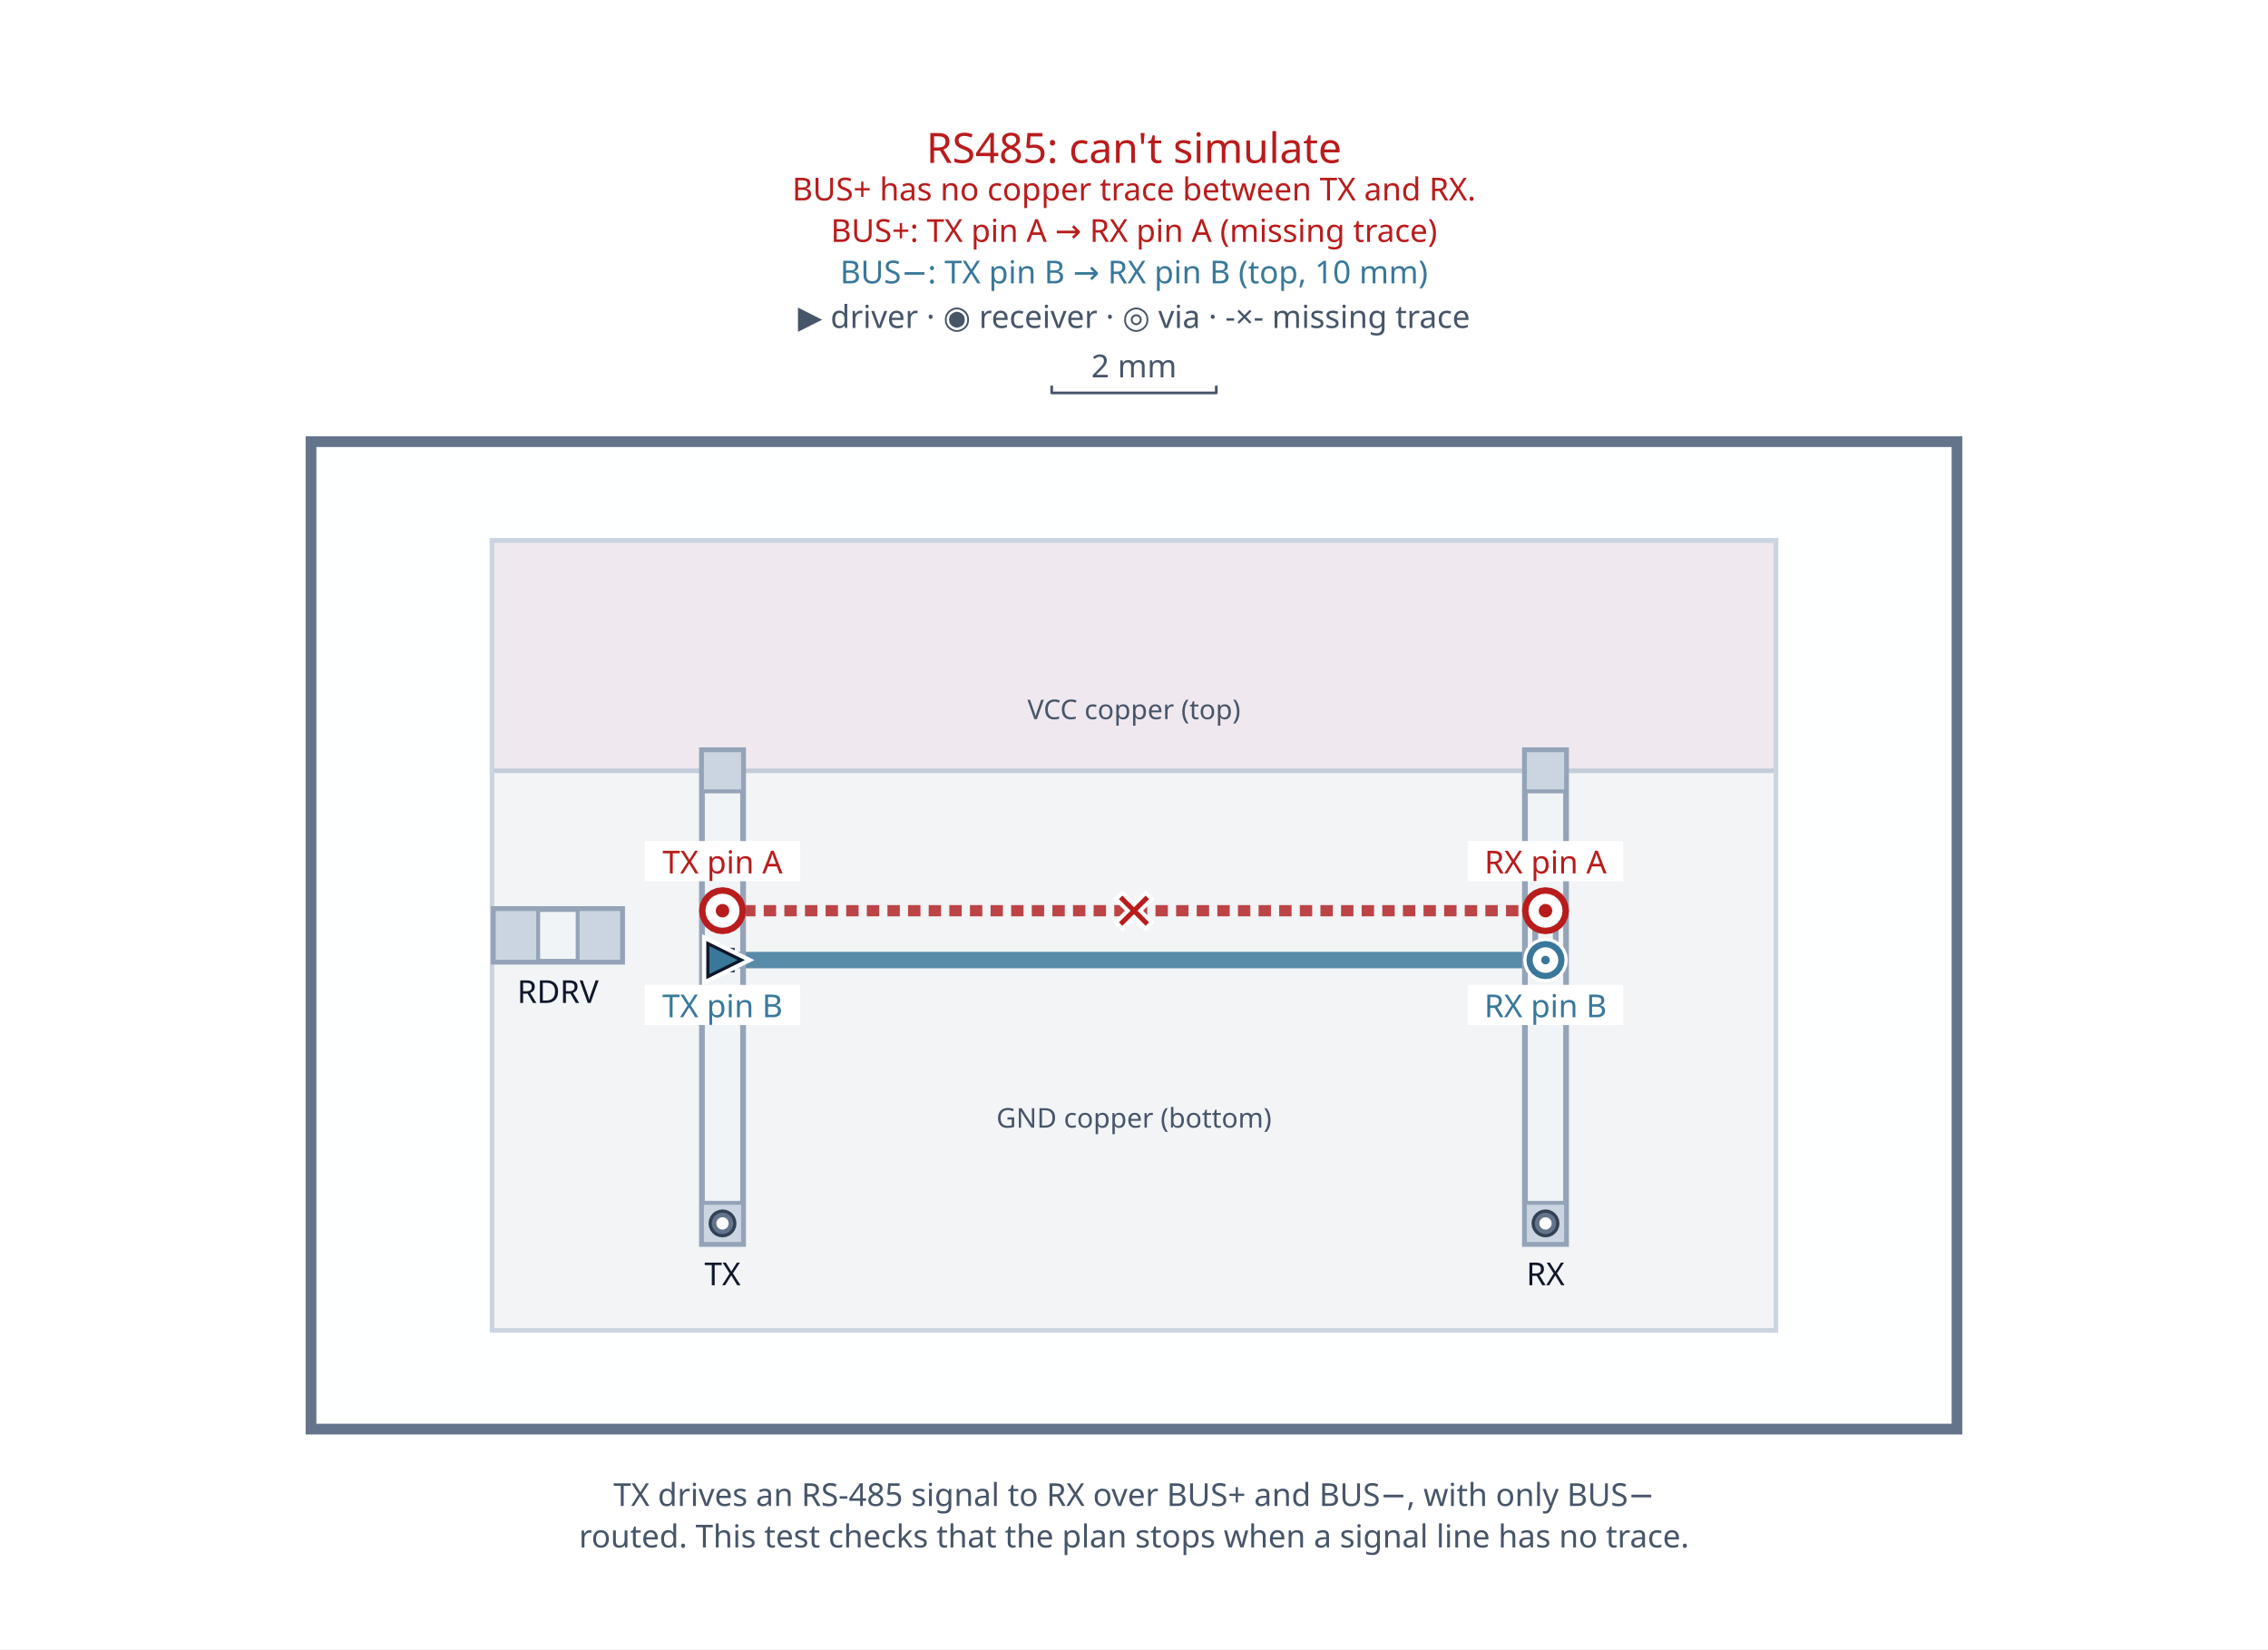
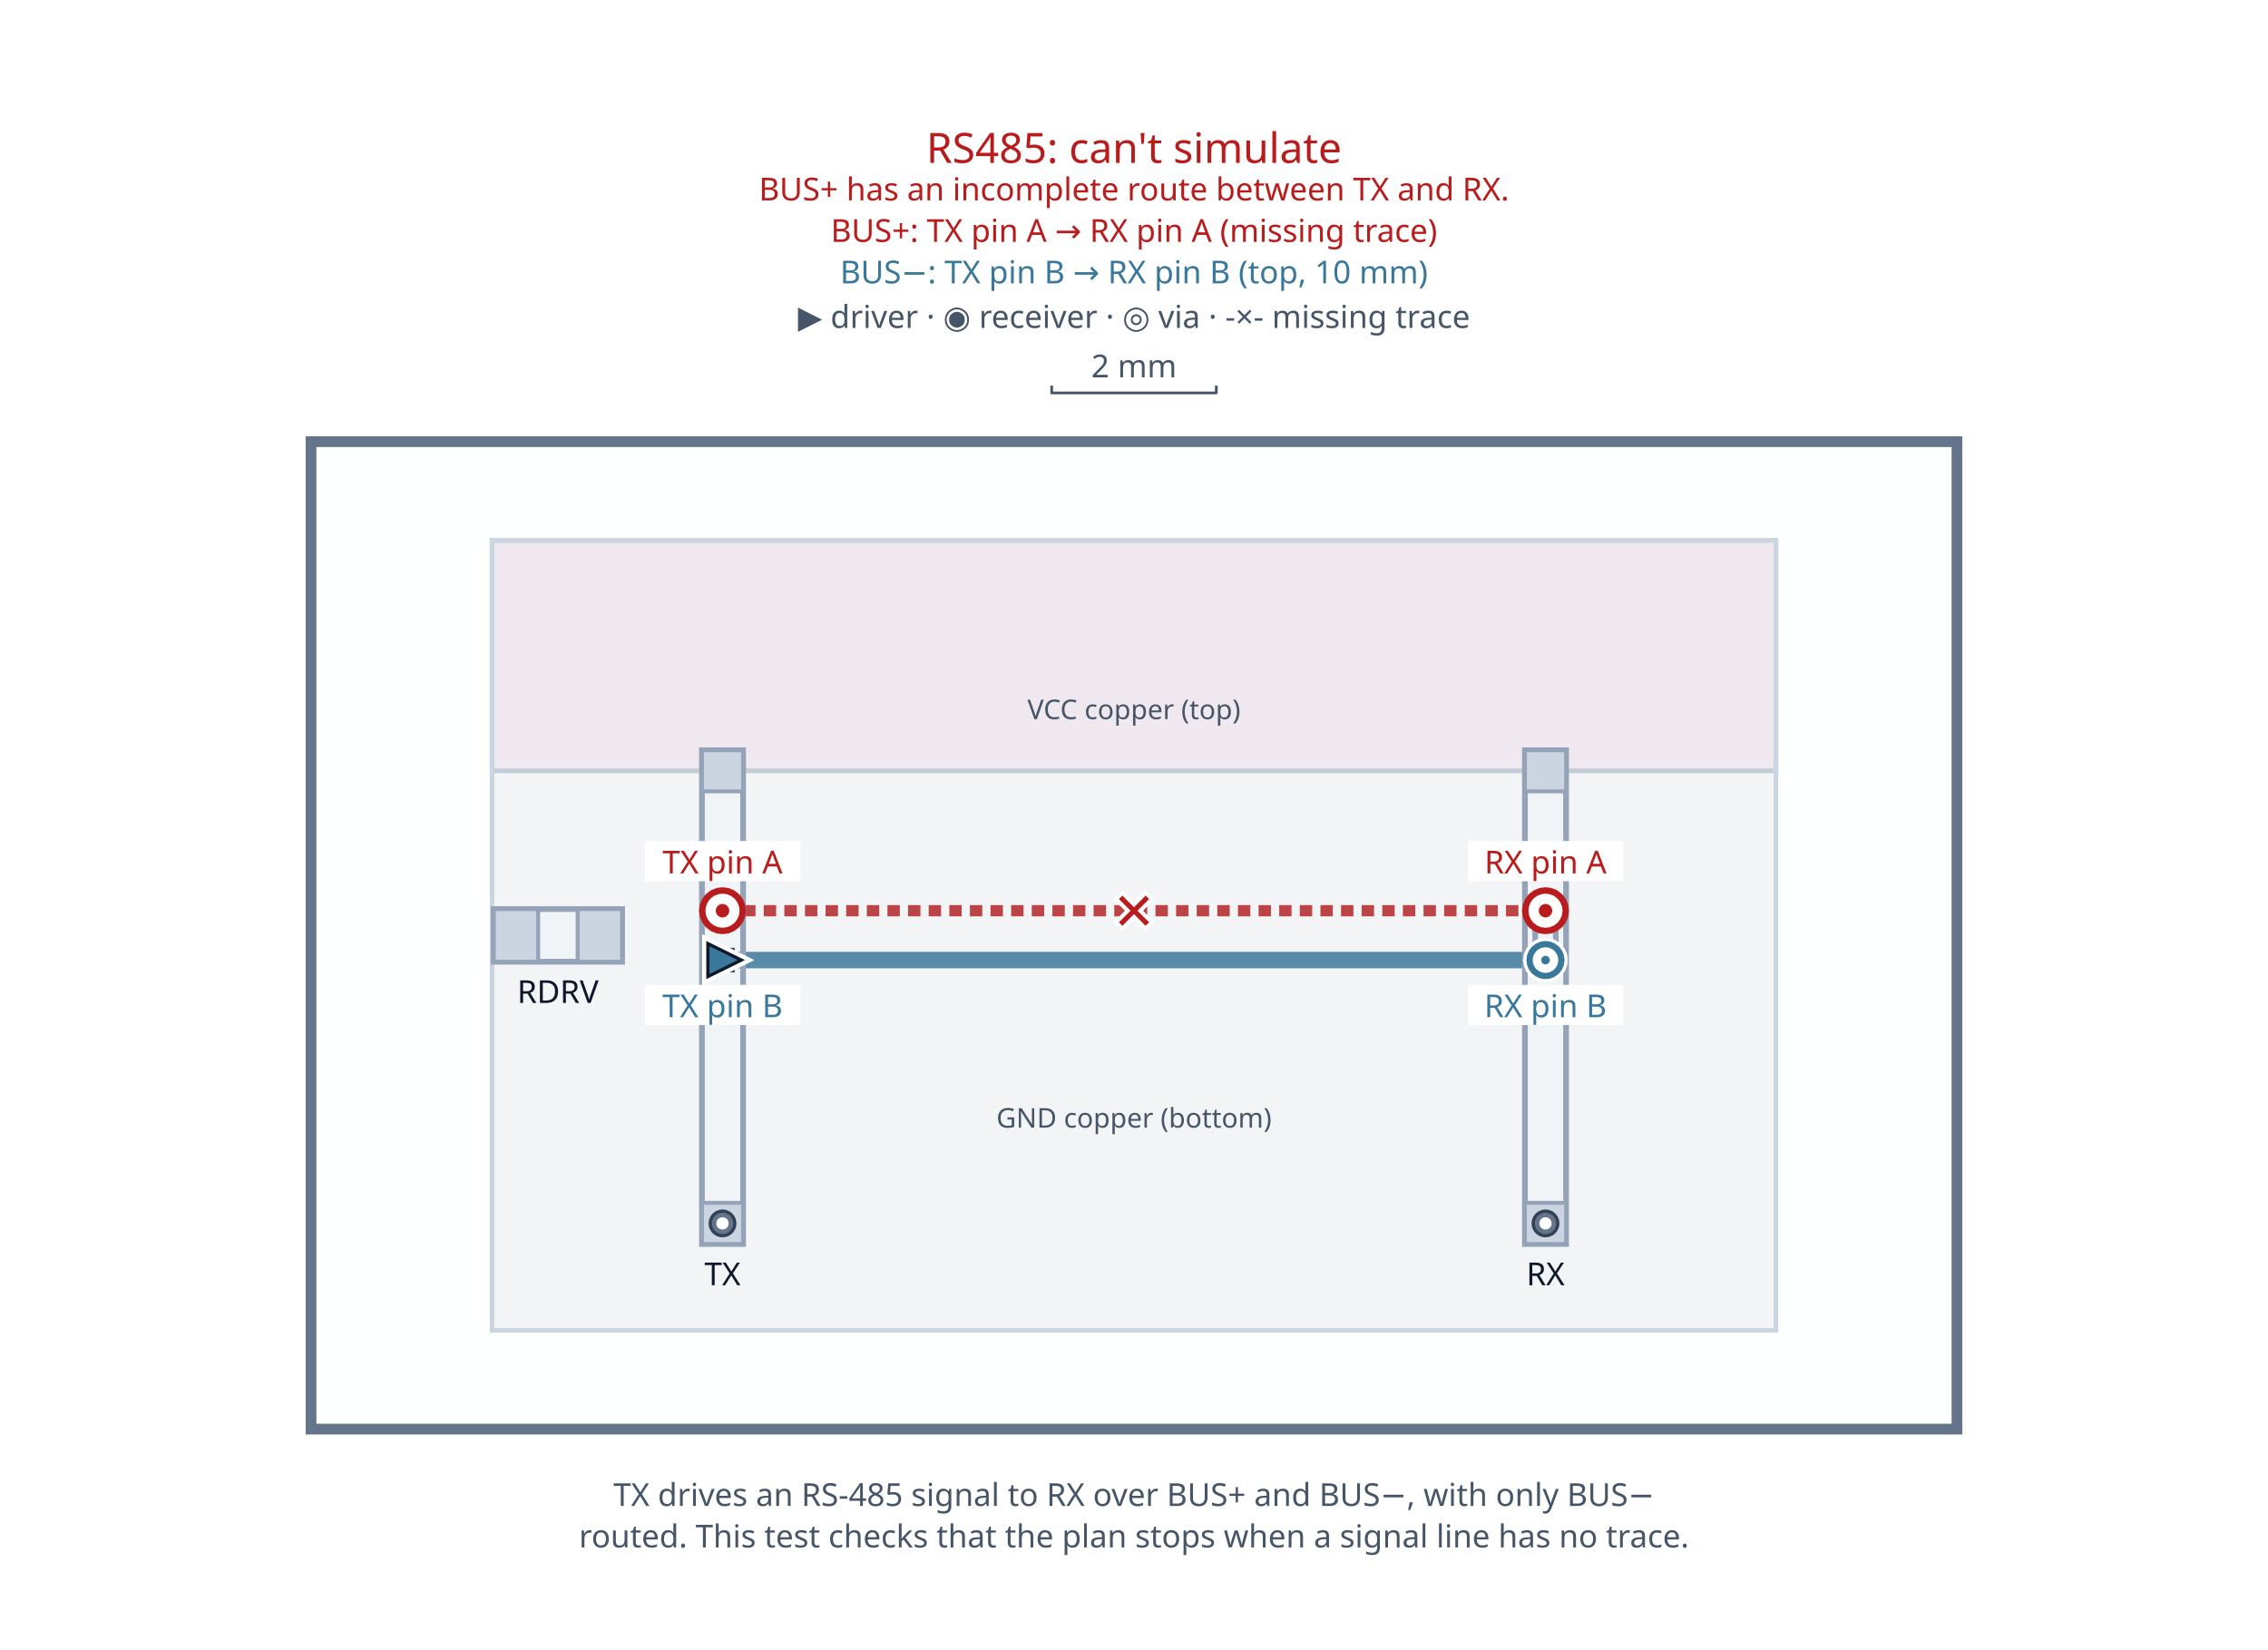
<svg xmlns="http://www.w3.org/2000/svg" width="1100" height="800" viewBox="0 0 1100 800">
  <rect width="100%" height="100%" fill="white" />
  <g>
    <polyline data-points="-1,6.680769 -1,6.592308 1,6.592308 1,6.680769" data-type="line" data-label="2 mm" points="510.085,187.061 510.085,190.592 589.915,190.592 589.915,187.061" fill="none" stroke="#475569" stroke-linejoin="round" stroke-width="1.305" />
  </g>
  <g>
    <polyline data-points="-5,-0.3 5,-0.3" data-type="line" data-label="Routed copper · source_trace_8" points="350.423,465.701 749.577,465.701" fill="none" stroke="#39789a" stroke-linejoin="round" stroke-width="7.983" />
  </g>
  <g>
    <polyline data-points="-5,0.3 5,0.3" data-type="line" data-label="BUS+ · No routed source path" points="350.423,441.752 749.577,441.752" fill="none" stroke="#b91c1c" stroke-linejoin="round" stroke-width="5.467" stroke-dasharray="6,4" />
  </g>
  <g>
-     <rect data-type="rect" data-label="channel_net: BUS: no source path from source_port_1 to source_port_7" data-x="0" data-y="9.080769" x="356.334" y="81.669" width="387.333" height="19.19" fill="transparent" stroke="none" stroke-width="0.025" />
+     <rect data-type="rect" data-label="channel_net: BUS: no source path from source_port_1 to source_port_7" data-x="0" data-y="9.080769" x="338.755" y="81.669" width="422.489" height="19.19" fill="transparent" stroke="none" stroke-width="0.025" />
  </g>
  <g>
    <rect data-type="rect" data-label="" data-x="0" data-y="1.346" x="123.212" y="40" width="853.575" height="720" fill="none" stroke="none" stroke-width="0.025" />
  </g>
  <g>
    <polygon data-type="polygon" data-label="board" data-points="-10,-6 10,-6 10,6 -10,6" points="150.846,693.218 949.154,693.218 949.154,214.234 150.846,214.234" fill="rgba(248,250,252,0.16)" stroke="#64748b" stroke-width="5.206" />
  </g>
  <g>
    <polygon data-type="polygon" data-label="VCC copper (top)" data-points="-7.8,2 7.8,2 7.8,4.8 -7.8,4.8" points="238.66,373.895 861.34,373.895 861.34,262.132 238.66,262.132" fill="rgba(219,39,119,0.06)" stroke="#cbd5e1" stroke-width="2.256" />
  </g>
  <g>
    <polygon data-type="polygon" data-label="GND copper (bottom)" data-points="-7.8,-4.8 7.8,-4.8 7.8,4.8 -7.8,4.8" points="238.66,645.32 861.34,645.32 861.34,262.132 238.66,262.132" fill="rgba(100,116,139,0.08)" stroke="#cbd5e1" stroke-width="2.256" />
  </g>
  <g>
    <polygon data-type="polygon" data-label="TX" data-points="-5.25,-3.75 -4.75,-3.75 -4.75,2.25 -5.25,2.25" points="340.444,603.409 360.402,603.409 360.402,363.916 340.444,363.916" fill="rgba(241,245,249,0.18)" stroke="#94a3b8" stroke-width="2.777" />
  </g>
  <g>
    <polygon data-type="polygon" data-label="pcb_component_1" data-points="-5.15,-3.65 -4.85,-3.65 -4.85,-3.35 -5.15,-3.35" points="344.436,599.417 356.41,599.417 356.41,587.443 344.436,587.443" fill="rgba(241,245,249,0.18)" stroke="#94a3b8" stroke-width="2.777" />
  </g>
  <g>
    <polygon data-type="polygon" data-label="RX" data-points="4.75,-3.75 5.25,-3.75 5.25,2.25 4.75,2.25" points="739.598,603.409 759.556,603.409 759.556,363.916 739.598,363.916" fill="rgba(241,245,249,0.18)" stroke="#94a3b8" stroke-width="2.777" />
  </g>
  <g>
    <polygon data-type="polygon" data-label="pcb_component_3" data-points="4.85,-3.65 5.15,-3.65 5.15,-3.35 4.85,-3.35" points="743.59,599.417 755.564,599.417 755.564,587.443 743.59,587.443" fill="rgba(241,245,249,0.18)" stroke="#94a3b8" stroke-width="2.777" />
  </g>
  <g>
    <polygon data-type="polygon" data-label="RDRV" data-points="-7.78,-0.32 -6.22,-0.32 -6.22,0.32 -7.78,0.32" points="239.458,466.499 301.726,466.499 301.726,440.953 239.458,440.953" fill="rgba(241,245,249,0.18)" stroke="#94a3b8" stroke-width="2.777" />
  </g>
  <g>
    <polygon data-type="polygon" data-label="RTERM" data-points="4.875,-0.425 5.125,-0.425 5.125,0.425 4.875,0.425" points="744.588,470.69 754.566,470.69 754.566,436.762 744.588,436.762" fill="rgba(241,245,249,0.18)" stroke="#94a3b8" stroke-width="2.777" />
  </g>
  <g>
    <polygon data-type="polygon" data-label="TX.A (source_port_1)" data-points="-5.125,0.175 -4.875,0.175 -4.875,0.425 -5.125,0.425" points="345.434,446.741 355.412,446.741 355.412,436.762 345.434,436.762" fill="#64748b" stroke="#334155" stroke-width="1.909" />
  </g>
  <g>
    <polygon data-type="polygon" data-label="TX.B (source_port_2)" data-points="-5.125,-0.425 -4.875,-0.425 -4.875,-0.175 -5.125,-0.175" points="345.434,470.69 355.412,470.69 355.412,460.711 345.434,460.711" fill="#64748b" stroke="#334155" stroke-width="1.909" />
  </g>
  <g>
    <polygon data-type="polygon" data-label="TX.GND (source_port_0)" data-points="-5.25,-3.75 -4.75,-3.75 -4.75,-3.25 -5.25,-3.25" points="340.444,603.409 360.402,603.409 360.402,583.451 340.444,583.451" fill="#cbd5e1" stroke="#94a3b8" stroke-width="1.909" />
  </g>
  <g>
    <polygon data-type="polygon" data-label="TX.VCC (source_port_3)" data-points="-5.25,1.75 -4.75,1.75 -4.75,2.25 -5.25,2.25" points="340.444,383.874 360.402,383.874 360.402,363.916 340.444,363.916" fill="#cbd5e1" stroke="#94a3b8" stroke-width="1.909" />
  </g>
  <g>
    <polygon data-type="polygon" data-label="RX.A (source_port_7)" data-points="4.875,0.175 5.125,0.175 5.125,0.425 4.875,0.425" points="744.588,446.741 754.566,446.741 754.566,436.762 744.588,436.762" fill="#64748b" stroke="#334155" stroke-width="1.909" />
  </g>
  <g>
    <polygon data-type="polygon" data-label="RX.B (source_port_8)" data-points="4.875,-0.425 5.125,-0.425 5.125,-0.175 4.875,-0.175" points="744.588,470.69 754.566,470.69 754.566,460.711 744.588,460.711" fill="#64748b" stroke="#334155" stroke-width="1.909" />
  </g>
  <g>
    <polygon data-type="polygon" data-label="RX.GND (source_port_6)" data-points="4.75,-3.75 5.25,-3.75 5.25,-3.25 4.75,-3.25" points="739.598,603.409 759.556,603.409 759.556,583.451 739.598,583.451" fill="#cbd5e1" stroke="#94a3b8" stroke-width="1.909" />
  </g>
  <g>
    <polygon data-type="polygon" data-label="RX.VCC (source_port_9)" data-points="4.75,1.75 5.25,1.75 5.25,2.25 4.75,2.25" points="739.598,383.874 759.556,383.874 759.556,363.916 739.598,363.916" fill="#cbd5e1" stroke="#94a3b8" stroke-width="1.909" />
  </g>
  <g>
    <polygon data-type="polygon" data-label="RDRV.pin1 (source_port_12)" data-points="-7.78,-0.32 -7.24,-0.32 -7.24,0.32 -7.78,0.32" points="239.458,466.499 261.013,466.499 261.013,440.953 239.458,440.953" fill="#cbd5e1" stroke="#94a3b8" stroke-width="1.909" />
  </g>
  <g>
    <polygon data-type="polygon" data-label="RDRV.pin2 (source_port_13)" data-points="-6.76,-0.32 -6.22,-0.32 -6.22,0.32 -6.76,0.32" points="280.172,466.499 301.726,466.499 301.726,440.953 280.172,440.953" fill="#cbd5e1" stroke="#94a3b8" stroke-width="1.909" />
  </g>
  <g>
    <polygon data-type="polygon" data-label="RTERM.pin1 (source_port_14)" data-points="4.875,0.175 5.125,0.175 5.125,0.425 4.875,0.425" points="744.588,446.741 754.566,446.741 754.566,436.762 744.588,436.762" fill="#cbd5e1" stroke="#94a3b8" stroke-width="1.909" />
  </g>
  <g>
    <polygon data-type="polygon" data-label="RTERM.pin2 (source_port_15)" data-points="4.875,-0.425 5.125,-0.425 5.125,-0.175 4.875,-0.175" points="744.588,470.69 754.566,470.69 754.566,460.711 744.588,460.711" fill="#cbd5e1" stroke="#94a3b8" stroke-width="1.909" />
  </g>
  <g>
    <polygon data-type="polygon" data-label="Via pcb_via_0 · top–inner1–inner2–bottom" data-points="-4.85,-3.5 -4.855111,-3.461177 -4.870096,-3.425 -4.893934,-3.393934 -4.925,-3.370096 -4.961177,-3.355111 -5,-3.35 -5.038823,-3.355111 -5.075,-3.370096 -5.106066,-3.393934 -5.129904,-3.425 -5.144889,-3.461177 -5.15,-3.5 -5.144889,-3.538823 -5.129904,-3.575 -5.106066,-3.606066 -5.075,-3.629904 -5.038823,-3.644889 -5,-3.65 -4.961177,-3.644889 -4.925,-3.629904 -4.893934,-3.606066 -4.870096,-3.575 -4.855111,-3.538823" points="356.41,593.43 356.206,591.88 355.608,590.436 354.657,589.196 353.417,588.245 351.973,587.647 350.423,587.443 348.873,587.647 347.429,588.245 346.189,589.196 345.238,590.436 344.64,591.88 344.436,593.43 344.64,594.98 345.238,596.424 346.189,597.664 347.429,598.615 348.873,599.213 350.423,599.417 351.973,599.213 353.417,598.615 354.657,597.664 355.608,596.424 356.206,594.98" fill="#64748b" stroke="#334155" stroke-width="1.562" />
  </g>
  <g>
    <polygon data-type="polygon" data-label="Via pcb_via_0 · top–inner1–inner2–bottom" data-points="-4.925,-3.5 -4.927556,-3.480589 -4.935048,-3.4625 -4.946967,-3.446967 -4.9625,-3.435048 -4.980589,-3.427556 -5,-3.425 -5.019411,-3.427556 -5.0375,-3.435048 -5.053033,-3.446967 -5.064952,-3.4625 -5.072444,-3.480589 -5.075,-3.5 -5.072444,-3.519411 -5.064952,-3.5375 -5.053033,-3.553033 -5.0375,-3.564952 -5.019411,-3.572444 -5,-3.575 -4.980589,-3.572444 -4.9625,-3.564952 -4.946967,-3.553033 -4.935048,-3.5375 -4.927556,-3.519411" points="353.417,593.43 353.315,592.655 353.016,591.933 352.54,591.313 351.92,590.837 351.198,590.538 350.423,590.436 349.648,590.538 348.926,590.837 348.306,591.313 347.83,591.933 347.531,592.655 347.429,593.43 347.531,594.205 347.83,594.927 348.306,595.547 348.926,596.023 349.648,596.322 350.423,596.424 351.198,596.322 351.92,596.023 352.54,595.547 353.016,594.927 353.315,594.205" fill="#fff" stroke="none" stroke-width="0.025" />
  </g>
  <g>
    <polygon data-type="polygon" data-label="Via pcb_via_1 · top–inner1–inner2–bottom" data-points="5.15,-3.5 5.144889,-3.461177 5.129904,-3.425 5.106066,-3.393934 5.075,-3.370096 5.038823,-3.355111 5,-3.35 4.961177,-3.355111 4.925,-3.370096 4.893934,-3.393934 4.870096,-3.425 4.855111,-3.461177 4.85,-3.5 4.855111,-3.538823 4.870096,-3.575 4.893934,-3.606066 4.925,-3.629904 4.961177,-3.644889 5,-3.65 5.038823,-3.644889 5.075,-3.629904 5.106066,-3.606066 5.129904,-3.575 5.144889,-3.538823" points="755.564,593.43 755.36,591.88 754.762,590.436 753.811,589.196 752.571,588.245 751.127,587.647 749.577,587.443 748.027,587.647 746.583,588.245 745.343,589.196 744.392,590.436 743.794,591.88 743.59,593.43 743.794,594.98 744.392,596.424 745.343,597.664 746.583,598.615 748.027,599.213 749.577,599.417 751.127,599.213 752.571,598.615 753.811,597.664 754.762,596.424 755.36,594.98" fill="#64748b" stroke="#334155" stroke-width="1.562" />
  </g>
  <g>
    <polygon data-type="polygon" data-label="Via pcb_via_1 · top–inner1–inner2–bottom" data-points="5.075,-3.5 5.072444,-3.480589 5.064952,-3.4625 5.053033,-3.446967 5.0375,-3.435048 5.019411,-3.427556 5,-3.425 4.980589,-3.427556 4.9625,-3.435048 4.946967,-3.446967 4.935048,-3.4625 4.927556,-3.480589 4.925,-3.5 4.927556,-3.519411 4.935048,-3.5375 4.946967,-3.553033 4.9625,-3.564952 4.980589,-3.572444 5,-3.575 5.019411,-3.572444 5.0375,-3.564952 5.053033,-3.553033 5.064952,-3.5375 5.072444,-3.519411" points="752.571,593.43 752.469,592.655 752.17,591.933 751.694,591.313 751.074,590.837 750.352,590.538 749.577,590.436 748.802,590.538 748.08,590.837 747.46,591.313 746.984,591.933 746.685,592.655 746.583,593.43 746.685,594.205 746.984,594.927 747.46,595.547 748.08,596.023 748.802,596.322 749.577,596.424 750.352,596.322 751.074,596.023 751.694,595.547 752.17,594.927 752.469,594.205" fill="#fff" stroke="none" stroke-width="0.025" />
  </g>
  <g>
    <polygon data-type="polygon" data-label="BUS+ · No routed source path" data-points="-0.217391,0.158696 -0.141304,0.082609 0,0.223913 0.141304,0.082609 0.217391,0.158696 0.076087,0.3 0.217391,0.441304 0.141304,0.517391 0,0.376087 -0.141304,0.517391 -0.217391,0.441304 -0.076087,0.3" points="541.323,447.392 544.36,450.429 550,444.789 555.64,450.429 558.677,447.392 553.037,441.752 558.677,436.111 555.64,433.074 550,438.714 544.36,433.074 541.323,436.111 546.963,441.752" fill="#b91c1c" stroke="#fff" stroke-width="1.909" />
  </g>
  <g>
    <polygon data-type="polygon" data-label="BUS− · Driver TX.B" data-points="-4.772,-0.3 -5.17784,-0.09936 -5.17784,-0.50064" points="359.524,465.701 343.324,457.692 343.324,473.709" fill="#fff" stroke="#fff" stroke-width="5.642" />
  </g>
  <g>
    <polygon data-type="polygon" data-label="BUS− · Driver TX.B" data-points="-4.772,-0.3 -5.17784,-0.09936 -5.17784,-0.50064" points="359.524,465.701 343.324,457.692 343.324,473.709" fill="#39789a" stroke="#0f172a" stroke-width="1.547" />
  </g>
  <g>
    <polygon data-type="polygon" data-label="BUS− · Receiver RX.B" data-points="5.27132,-0.3 5.262075,-0.229777 5.23497,-0.16434 5.191852,-0.108148 5.13566,-0.06503 5.070223,-0.037925 5,-0.02868 4.929777,-0.037925 4.86434,-0.06503 4.808148,-0.108148 4.76503,-0.16434 4.737925,-0.229777 4.72868,-0.3 4.737925,-0.370223 4.76503,-0.43566 4.808148,-0.491852 4.86434,-0.53497 4.929777,-0.562075 5,-0.57132 5.070223,-0.562075 5.13566,-0.53497 5.191852,-0.491852 5.23497,-0.43566 5.262075,-0.370223" points="760.407,465.701 760.038,462.898 758.956,460.286 757.235,458.043 754.992,456.322 752.38,455.24 749.577,454.871 746.774,455.24 744.162,456.322 741.919,458.043 740.198,460.286 739.116,462.898 738.747,465.701 739.116,468.504 740.198,471.116 741.919,473.359 744.162,475.08 746.774,476.162 749.577,476.531 752.38,476.162 754.992,475.08 757.235,473.359 758.956,471.116 760.038,468.504" fill="#fff" stroke="none" stroke-width="0.025" />
  </g>
  <g>
    <polygon data-type="polygon" data-label="BUS− · Receiver RX.B" data-points="5.1938,-0.3 5.187196,-0.249841 5.167836,-0.2031 5.137037,-0.162963 5.0969,-0.132164 5.050159,-0.112804 5,-0.1062 4.949841,-0.112804 4.9031,-0.132164 4.862963,-0.162963 4.832164,-0.2031 4.812804,-0.249841 4.8062,-0.3 4.812804,-0.350159 4.832164,-0.3969 4.862963,-0.437037 4.9031,-0.467836 4.949841,-0.487196 5,-0.4938 5.050159,-0.487196 5.0969,-0.467836 5.137037,-0.437037 5.167836,-0.3969 5.187196,-0.350159" points="757.313,465.701 757.049,463.699 756.276,461.833 755.047,460.231 753.445,459.001 751.579,458.229 749.577,457.965 747.575,458.229 745.709,459.001 744.107,460.231 742.878,461.833 742.105,463.699 741.841,465.701 742.105,467.703 742.878,469.569 744.107,471.171 745.709,472.4 747.575,473.173 749.577,473.436 751.579,473.173 753.445,472.4 755.047,471.171 756.276,469.569 757.049,467.703" fill="#fff" stroke="#39789a" stroke-width="3.003" />
  </g>
  <g>
    <polygon data-type="polygon" data-label="BUS− · Receiver RX.B" data-points="5.05244,-0.3 5.050653,-0.286428 5.045414,-0.27378 5.037081,-0.262919 5.02622,-0.254586 5.013572,-0.249347 5,-0.24756 4.986428,-0.249347 4.97378,-0.254586 4.962919,-0.262919 4.954586,-0.27378 4.949347,-0.286428 4.94756,-0.3 4.949347,-0.313572 4.954586,-0.32622 4.962919,-0.337081 4.97378,-0.345414 4.986428,-0.350653 5,-0.35244 5.013572,-0.350653 5.02622,-0.345414 5.037081,-0.337081 5.045414,-0.32622 5.050653,-0.313572" points="751.67,465.701 751.599,465.159 751.39,464.654 751.057,464.221 750.624,463.888 750.119,463.679 749.577,463.608 749.035,463.679 748.53,463.888 748.097,464.221 747.764,464.654 747.555,465.159 747.484,465.701 747.555,466.242 747.764,466.747 748.097,467.181 748.53,467.513 749.035,467.723 749.577,467.794 750.119,467.723 750.624,467.513 751.057,467.181 751.39,466.747 751.599,466.242" fill="#39789a" stroke="none" stroke-width="0.025" />
  </g>
  <g>
    <polygon data-type="polygon" data-label="Offending port · TX.A (source_port_1)" data-points="-4.75376,0.3 -4.76215,0.363732 -4.78675,0.42312 -4.825882,0.474118 -4.87688,0.51325 -4.936268,0.53785 -5,0.54624 -5.063732,0.53785 -5.12312,0.51325 -5.174118,0.474118 -5.21325,0.42312 -5.23785,0.363732 -5.24624,0.3 -5.23785,0.236268 -5.21325,0.17688 -5.174118,0.125882 -5.12312,0.08675 -5.063732,0.06215 -5,0.05376 -4.936268,0.06215 -4.87688,0.08675 -4.825882,0.125882 -4.78675,0.17688 -4.76215,0.236268" points="360.252,441.752 359.917,439.208 358.935,436.837 357.373,434.802 355.337,433.24 352.967,432.258 350.423,431.923 347.879,432.258 345.509,433.24 343.473,434.802 341.911,436.837 340.929,439.208 340.594,441.752 340.929,444.295 341.911,446.666 343.473,448.701 345.509,450.263 347.879,451.245 350.423,451.58 352.967,451.245 355.337,450.263 357.373,448.701 358.935,446.666 359.917,444.295" fill="#fff" stroke="#b91c1c" stroke-width="3.094" />
  </g>
  <g>
    <polygon data-type="polygon" data-label="Offending port · TX.A (source_port_1)" data-points="-4.91792,0.3 -4.920717,0.321244 -4.928917,0.34104 -4.941961,0.358039 -4.95896,0.371083 -4.978756,0.379283 -5,0.38208 -5.021244,0.379283 -5.04104,0.371083 -5.058039,0.358039 -5.071083,0.34104 -5.079283,0.321244 -5.08208,0.3 -5.079283,0.278756 -5.071083,0.25896 -5.058039,0.241961 -5.04104,0.228917 -5.021244,0.220717 -5,0.21792 -4.978756,0.220717 -4.95896,0.228917 -4.941961,0.241961 -4.928917,0.25896 -4.920717,0.278756" points="353.699,441.752 353.588,440.904 353.26,440.113 352.74,439.435 352.061,438.914 351.271,438.587 350.423,438.475 349.575,438.587 348.785,438.914 348.106,439.435 347.586,440.113 347.258,440.904 347.147,441.752 347.258,442.599 347.586,443.39 348.106,444.068 348.785,444.589 349.575,444.916 350.423,445.028 351.271,444.916 352.061,444.589 352.74,444.068 353.26,443.39 353.588,442.599" fill="#b91c1c" stroke="none" stroke-width="0.025" />
  </g>
  <g>
    <polygon data-type="polygon" data-label="Offending port · RX.A (source_port_7)" data-points="5.24624,0.3 5.23785,0.363732 5.21325,0.42312 5.174118,0.474118 5.12312,0.51325 5.063732,0.53785 5,0.54624 4.936268,0.53785 4.87688,0.51325 4.825882,0.474118 4.78675,0.42312 4.76215,0.363732 4.75376,0.3 4.76215,0.236268 4.78675,0.17688 4.825882,0.125882 4.87688,0.08675 4.936268,0.06215 5,0.05376 5.063732,0.06215 5.12312,0.08675 5.174118,0.125882 5.21325,0.17688 5.23785,0.236268" points="759.406,441.752 759.071,439.208 758.089,436.837 756.527,434.802 754.491,433.24 752.121,432.258 749.577,431.923 747.033,432.258 744.663,433.24 742.627,434.802 741.065,436.837 740.083,439.208 739.748,441.752 740.083,444.295 741.065,446.666 742.627,448.701 744.663,450.263 747.033,451.245 749.577,451.58 752.121,451.245 754.491,450.263 756.527,448.701 758.089,446.666 759.071,444.295" fill="#fff" stroke="#b91c1c" stroke-width="3.094" />
  </g>
  <g>
    <polygon data-type="polygon" data-label="Offending port · RX.A (source_port_7)" data-points="5.08208,0.3 5.079283,0.321244 5.071083,0.34104 5.058039,0.358039 5.04104,0.371083 5.021244,0.379283 5,0.38208 4.978756,0.379283 4.95896,0.371083 4.941961,0.358039 4.928917,0.34104 4.920717,0.321244 4.91792,0.3 4.920717,0.278756 4.928917,0.25896 4.941961,0.241961 4.95896,0.228917 4.978756,0.220717 5,0.21792 5.021244,0.220717 5.04104,0.228917 5.058039,0.241961 5.071083,0.25896 5.079283,0.278756" points="752.853,441.752 752.742,440.904 752.414,440.113 751.894,439.435 751.215,438.914 750.425,438.587 749.577,438.475 748.729,438.587 747.939,438.914 747.26,439.435 746.74,440.113 746.412,440.904 746.301,441.752 746.412,442.599 746.74,443.39 747.26,444.068 747.939,444.589 748.729,444.916 749.577,445.028 750.425,444.916 751.215,444.589 751.894,444.068 752.414,443.39 752.742,442.599" fill="#b91c1c" stroke="none" stroke-width="0.025" />
  </g>
  <g>
    <polygon data-type="polygon" data-label="" data-points="-5.944231,0.658077 -4.055769,0.658077 -4.055769,1.146538 -5.944231,1.146538" points="312.734,427.459 388.112,427.459 388.112,407.962 312.734,407.962" fill="#fff" stroke="none" stroke-width="0.025" />
  </g>
  <g>
    <polygon data-type="polygon" data-label="" data-points="4.055769,0.658077 5.944231,0.658077 5.944231,1.146538 4.055769,1.146538" points="711.888,427.459 787.266,427.459 787.266,407.962 711.888,407.962" fill="#fff" stroke="none" stroke-width="0.025" />
  </g>
  <g>
    <polygon data-type="polygon" data-label="" data-points="-5.944231,-1.089538 -4.055769,-1.089538 -4.055769,-0.601077 -5.944231,-0.601077" points="312.734,497.215 388.112,497.215 388.112,477.718 312.734,477.718" fill="#fff" stroke="none" stroke-width="0.025" />
  </g>
  <g>
    <polygon data-type="polygon" data-label="" data-points="4.055769,-1.089538 5.944231,-1.089538 5.944231,-0.601077 4.055769,-0.601077" points="711.888,497.215 787.266,497.215 787.266,477.718 711.888,477.718" fill="#fff" stroke="none" stroke-width="0.025" />
  </g>
  <text data-type="text" data-label="TX pin A" data-x="-5" data-y="0.902308" x="350.423" y="417.71" fill="#b91c1c" font-size="15.352" font-family="sans-serif" text-anchor="middle" dominant-baseline="central">TX pin A</text>
  <text data-type="text" data-label="RX pin A" data-x="5" data-y="0.902308" x="749.577" y="417.71" fill="#b91c1c" font-size="15.352" font-family="sans-serif" text-anchor="middle" dominant-baseline="central">RX pin A</text>
  <text data-type="text" data-label="TX pin B" data-x="-5" data-y="-0.845308" x="350.423" y="487.467" fill="#39789a" font-size="15.352" font-family="sans-serif" text-anchor="middle" dominant-baseline="central">TX pin B</text>
  <text data-type="text" data-label="RX pin B" data-x="5" data-y="-0.845308" x="749.577" y="487.467" fill="#39789a" font-size="15.352" font-family="sans-serif" text-anchor="middle" dominant-baseline="central">RX pin B</text>
  <text data-type="text" data-label="TX" data-x="-5" data-y="-4.10209" x="350.423" y="617.463" fill="#0f172a" font-size="15.352" font-family="sans-serif" text-anchor="middle" dominant-baseline="central">TX</text>
  <text data-type="text" data-label="RX" data-x="5" data-y="-4.10209" x="749.577" y="617.463" fill="#0f172a" font-size="15.352" font-family="sans-serif" text-anchor="middle" dominant-baseline="central">RX</text>
  <text data-type="text" data-label="RDRV" data-x="-7" data-y="-0.67209" x="270.592" y="480.553" fill="#0f172a" font-size="15.352" font-family="sans-serif" text-anchor="middle" dominant-baseline="central">RDRV</text>
  <text data-type="text" data-label="VCC copper (top)" data-x="0" data-y="2.756" x="550" y="343.719" fill="#475569" font-size="13.203" font-family="sans-serif" text-anchor="middle" dominant-baseline="central">VCC copper (top)</text>
  <text data-type="text" data-label="GND copper (bottom)" data-x="0" data-y="-2.208" x="550" y="541.859" fill="#475569" font-size="13.203" font-family="sans-serif" text-anchor="middle" dominant-baseline="central">GND copper (bottom)</text>
  <text data-type="text" data-label="2 mm" data-x="0" data-y="6.930769" x="550" y="177.082" fill="#475569" font-size="15.352" font-family="sans-serif" text-anchor="middle" dominant-baseline="central">2 mm</text>
  <text data-type="text" data-label="▶ driver · ◉ receiver · ◎ via · -×- missing trace" data-x="0" data-y="7.569231" x="550" y="151.597" fill="#475569" font-size="15.352" font-family="sans-serif" text-anchor="middle" dominant-baseline="central">▶ driver · ◉ receiver · ◎ via · -×- missing trace</text>
  <text data-type="text" data-label="BUS−: TX pin B → RX pin B (top, 10 mm)" data-x="0" data-y="8.073077" x="550" y="131.486" fill="#39789a" font-size="15.352" font-family="sans-serif" text-anchor="middle" dominant-baseline="central">BUS−: TX pin B → RX pin B (top, 10 mm)</text>
  <text data-type="text" data-label="BUS+: TX pin A → RX pin A (missing trace)" data-x="0" data-y="8.576923" x="550" y="111.375" fill="#b91c1c" font-size="15.352" font-family="sans-serif" text-anchor="middle" dominant-baseline="central">BUS+: TX pin A → RX pin A (missing trace)</text>
-   <text data-type="text" data-label="BUS+ has no copper trace between TX and RX." data-x="0" data-y="9.080769" x="550" y="91.264" fill="#b91c1c" font-size="15.352" font-family="sans-serif" text-anchor="middle" dominant-baseline="central">BUS+ has no copper trace between TX and RX.</text>
+   <text data-type="text" data-label="BUS+ has an incomplete route between TX and RX." data-x="0" data-y="9.080769" x="550" y="91.264" fill="#b91c1c" font-size="15.352" font-family="sans-serif" text-anchor="middle" dominant-baseline="central">BUS+ has an incomplete route between TX and RX.</text>
  <text data-type="text" data-label="RS485: can't simulate" data-x="0" data-y="9.584615" x="550" y="71.152" fill="#b91c1c" font-size="20.265" font-family="sans-serif" text-anchor="middle" dominant-baseline="central">RS485: can't simulate</text>
  <text data-type="text" data-label="TX drives an RS-485 signal to RX over BUS+ and BUS−, with only BUS−" data-x="0" data-y="-6.784615" x="550" y="724.537" fill="#475569" font-size="15.352" font-family="sans-serif" text-anchor="middle" dominant-baseline="central">TX drives an RS-485 signal to RX over BUS+ and BUS−, with only BUS−</text>
  <text data-type="text" data-label="routed. This test checks that the plan stops when a signal line has no trace." data-x="0" data-y="-7.288462" x="550" y="744.648" fill="#475569" font-size="15.352" font-family="sans-serif" text-anchor="middle" dominant-baseline="central">routed. This test checks that the plan stops when a signal line has no trace.</text>
  <g id="crosshair" style="display: none">
    <line id="crosshair-h" y1="0" y2="800" stroke="#666" stroke-width="0.5" />
    <line id="crosshair-v" x1="0" x2="1100" stroke="#666" stroke-width="0.5" />
    <text id="coordinates" font-family="monospace" font-size="12" fill="#666" />
  </g>
</svg>
